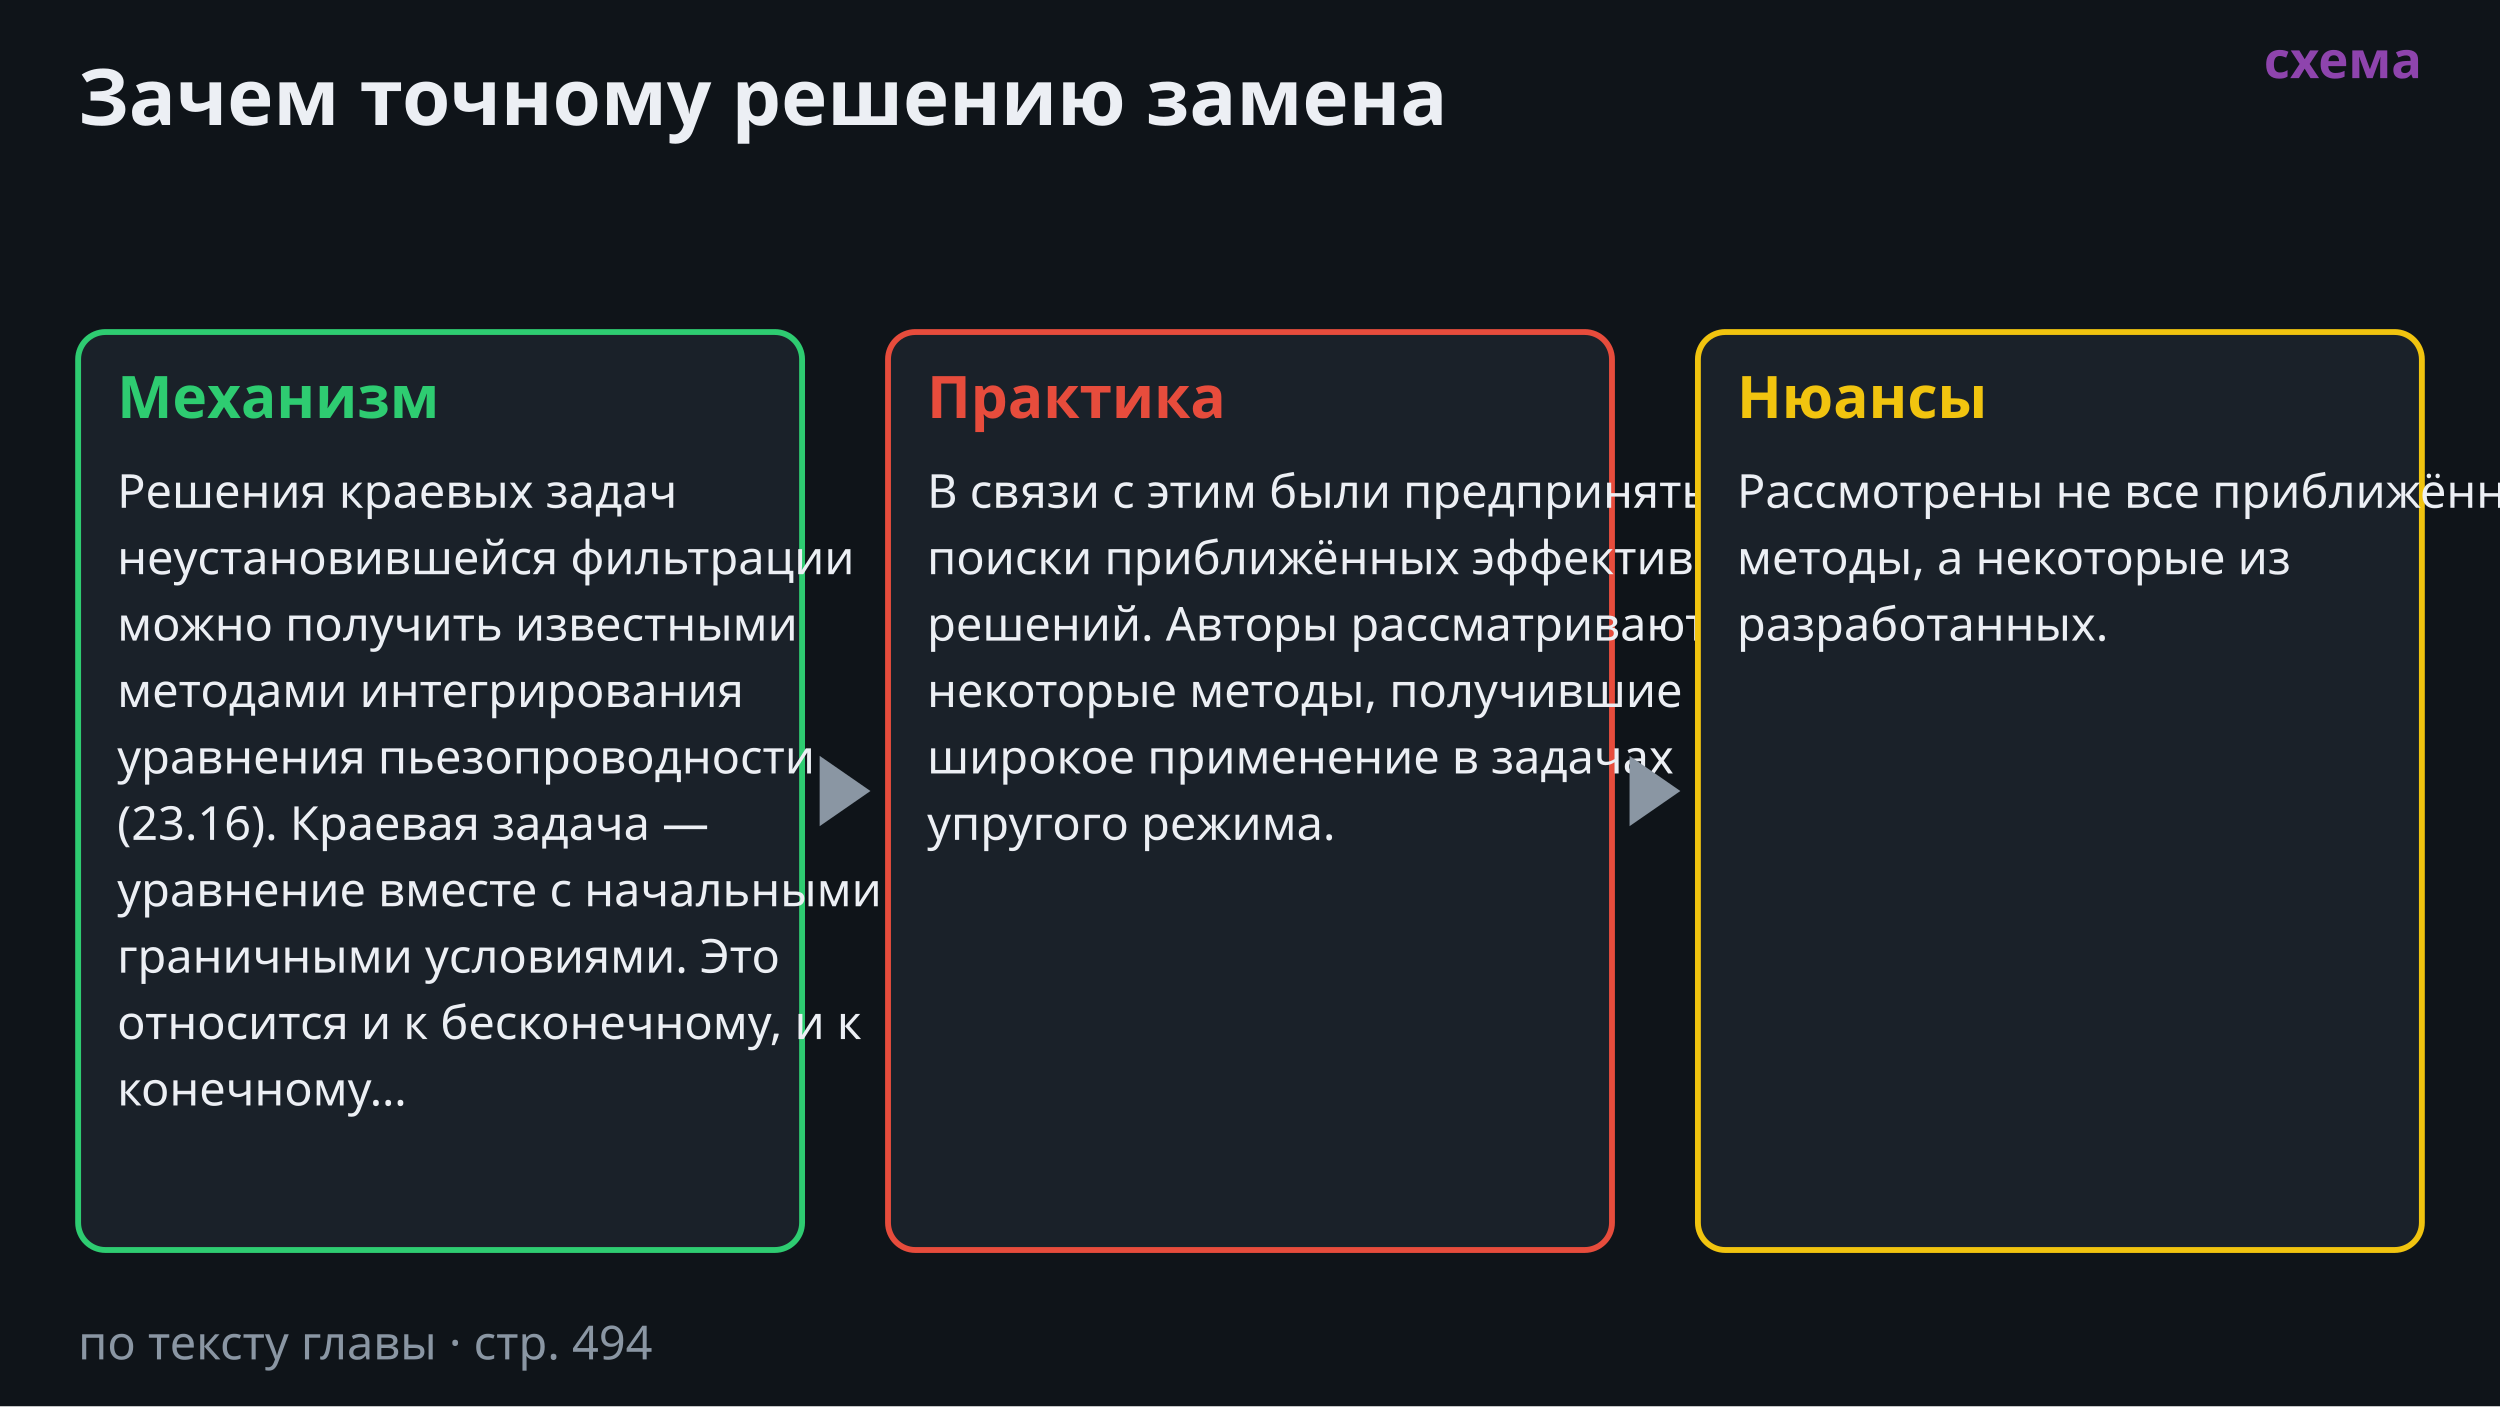
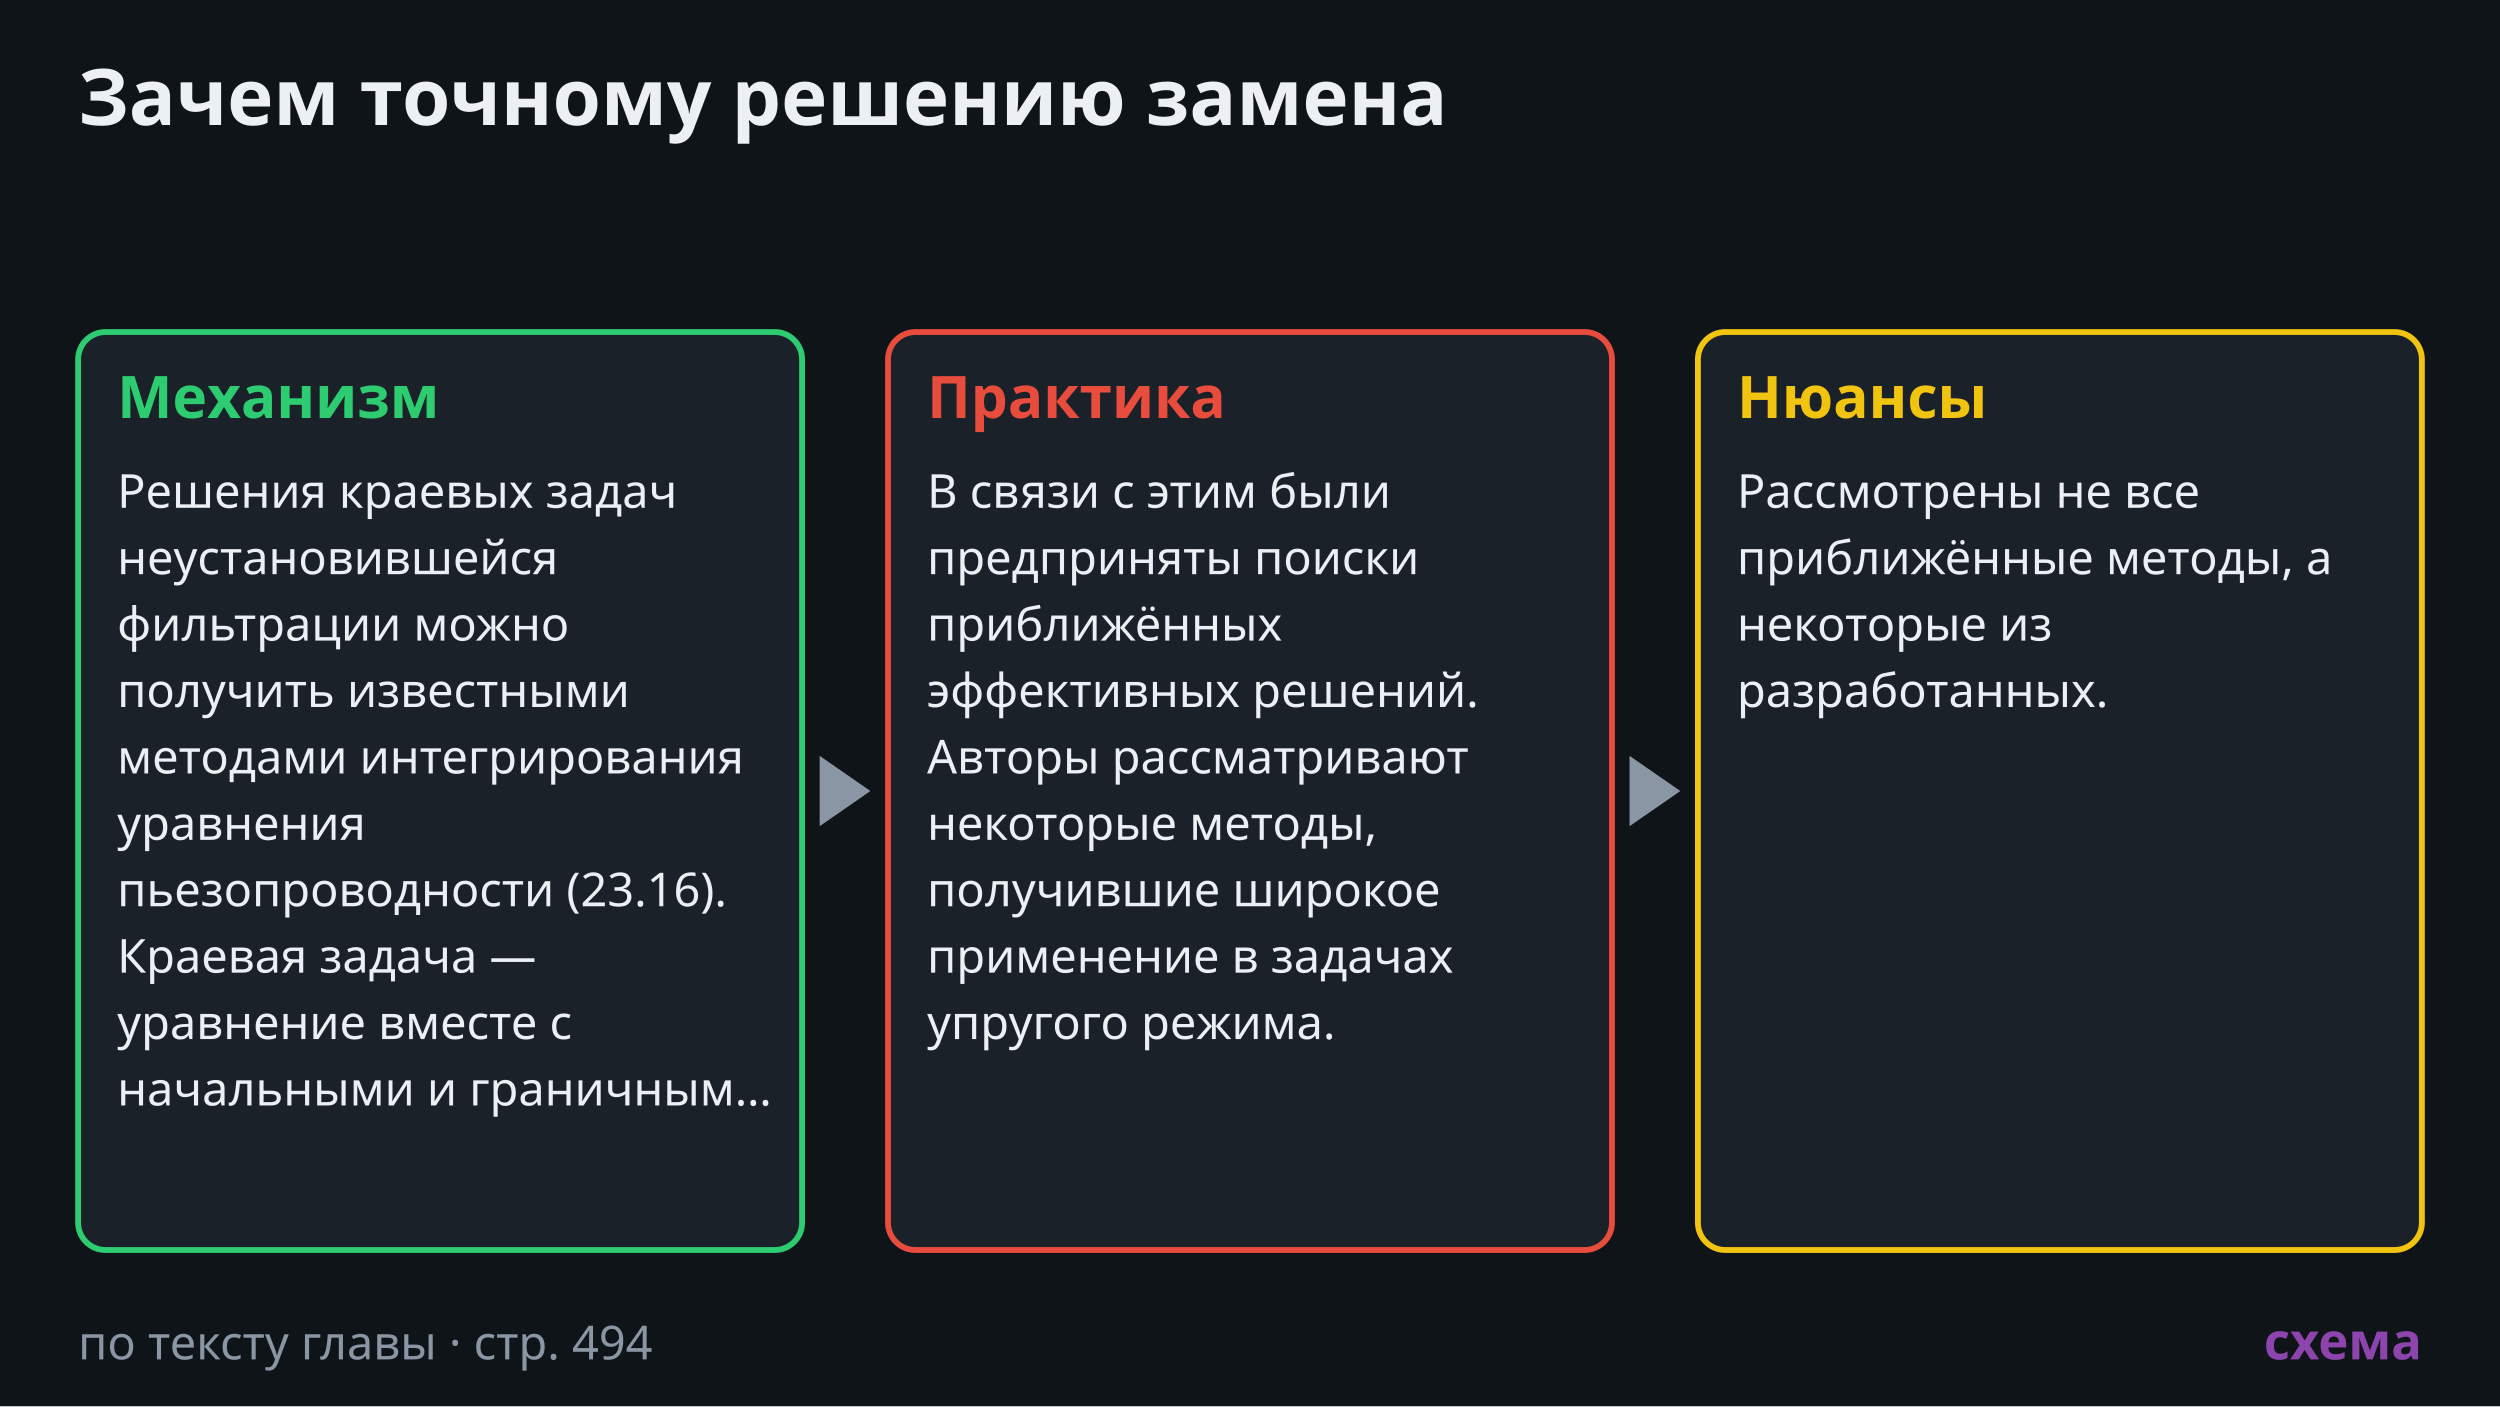
<svg xmlns="http://www.w3.org/2000/svg" viewBox="0 0 1280 720" width="1280" height="720" style="max-width:100%;height:auto">
  <rect width="1280" height="720" fill="#0F1419" />
  <text x="40" y="64" font-family="Segoe UI" font-size="40" font-weight="700" fill="#ECEFF4">Зачем точному решению замена</text>
-   <text x="1240" y="40" text-anchor="end" font-family="Segoe UI" font-size="26" font-weight="700" fill="#8E44AD">схема</text>
+   <text x="1240" y="696" text-anchor="end" font-family="Segoe UI" font-size="26" font-weight="700" fill="#8E44AD">схема</text>
  <rect x="40.0" y="170" width="370.667" height="470" rx="14" fill="#1A2129" stroke="#2ECC71" stroke-width="3" />
  <text x="60.0" y="214" font-family="Segoe UI" font-size="30" font-weight="700" fill="#2ECC71">Механизм</text>
  <text x="60.0" y="260" font-family="Segoe UI" font-size="24" fill="#ECEFF4">Решения краевых задач</text>
-   <text x="60.0" y="294" font-family="Segoe UI" font-size="24" fill="#ECEFF4">неустановившейся фильтрации</text>
-   <text x="60.0" y="328" font-family="Segoe UI" font-size="24" fill="#ECEFF4">можно получить известными</text>
-   <text x="60.0" y="362" font-family="Segoe UI" font-size="24" fill="#ECEFF4">методами интегрирования</text>
-   <text x="60.0" y="396" font-family="Segoe UI" font-size="24" fill="#ECEFF4">уравнения пьезопроводности</text>
-   <text x="60.0" y="430" font-family="Segoe UI" font-size="24" fill="#ECEFF4">(23.16). Краевая задача —</text>
-   <text x="60.0" y="464" font-family="Segoe UI" font-size="24" fill="#ECEFF4">уравнение вместе с начальными и</text>
-   <text x="60.0" y="498" font-family="Segoe UI" font-size="24" fill="#ECEFF4">граничными условиями. Это</text>
-   <text x="60.0" y="532" font-family="Segoe UI" font-size="24" fill="#ECEFF4">относится и к бесконечному, и к</text>
-   <text x="60.0" y="566" font-family="Segoe UI" font-size="24" fill="#ECEFF4">конечному…</text>
+   <text x="60.0" y="294" font-family="Segoe UI" font-size="24" fill="#ECEFF4">неустановившейся</text>
+   <text x="60.0" y="328" font-family="Segoe UI" font-size="24" fill="#ECEFF4">фильтрации можно</text>
+   <text x="60.0" y="362" font-family="Segoe UI" font-size="24" fill="#ECEFF4">получить известными</text>
+   <text x="60.0" y="396" font-family="Segoe UI" font-size="24" fill="#ECEFF4">методами интегрирования</text>
+   <text x="60.0" y="430" font-family="Segoe UI" font-size="24" fill="#ECEFF4">уравнения</text>
+   <text x="60.0" y="464" font-family="Segoe UI" font-size="24" fill="#ECEFF4">пьезопроводности (23.16).</text>
+   <text x="60.0" y="498" font-family="Segoe UI" font-size="24" fill="#ECEFF4">Краевая задача —</text>
+   <text x="60.0" y="532" font-family="Segoe UI" font-size="24" fill="#ECEFF4">уравнение вместе с</text>
+   <text x="60.0" y="566" font-family="Segoe UI" font-size="24" fill="#ECEFF4">начальными и граничным…</text>
  <polygon points="419.667,387 445.667,405 419.667,423" fill="#8A96A3" />
  <rect x="454.667" y="170" width="370.667" height="470" rx="14" fill="#1A2129" stroke="#E74C3C" stroke-width="3" />
  <text x="474.667" y="214" font-family="Segoe UI" font-size="30" font-weight="700" fill="#E74C3C">Практика</text>
-   <text x="474.667" y="260" font-family="Segoe UI" font-size="24" fill="#ECEFF4">В связи с этим были предприняты</text>
-   <text x="474.667" y="294" font-family="Segoe UI" font-size="24" fill="#ECEFF4">поиски приближённых эффективных</text>
-   <text x="474.667" y="328" font-family="Segoe UI" font-size="24" fill="#ECEFF4">решений. Авторы рассматривают</text>
-   <text x="474.667" y="362" font-family="Segoe UI" font-size="24" fill="#ECEFF4">некоторые методы, получившие</text>
-   <text x="474.667" y="396" font-family="Segoe UI" font-size="24" fill="#ECEFF4">широкое применение в задачах</text>
-   <text x="474.667" y="430" font-family="Segoe UI" font-size="24" fill="#ECEFF4">упругого режима.</text>
+   <text x="474.667" y="260" font-family="Segoe UI" font-size="24" fill="#ECEFF4">В связи с этим были</text>
+   <text x="474.667" y="294" font-family="Segoe UI" font-size="24" fill="#ECEFF4">предприняты поиски</text>
+   <text x="474.667" y="328" font-family="Segoe UI" font-size="24" fill="#ECEFF4">приближённых</text>
+   <text x="474.667" y="362" font-family="Segoe UI" font-size="24" fill="#ECEFF4">эффективных решений.</text>
+   <text x="474.667" y="396" font-family="Segoe UI" font-size="24" fill="#ECEFF4">Авторы рассматривают</text>
+   <text x="474.667" y="430" font-family="Segoe UI" font-size="24" fill="#ECEFF4">некоторые методы,</text>
+   <text x="474.667" y="464" font-family="Segoe UI" font-size="24" fill="#ECEFF4">получившие широкое</text>
+   <text x="474.667" y="498" font-family="Segoe UI" font-size="24" fill="#ECEFF4">применение в задачах</text>
+   <text x="474.667" y="532" font-family="Segoe UI" font-size="24" fill="#ECEFF4">упругого режима.</text>
  <polygon points="834.333,387 860.333,405 834.333,423" fill="#8A96A3" />
  <rect x="869.333" y="170" width="370.667" height="470" rx="14" fill="#1A2129" stroke="#F1C40F" stroke-width="3" />
  <text x="889.333" y="214" font-family="Segoe UI" font-size="30" font-weight="700" fill="#F1C40F">Нюансы</text>
-   <text x="889.333" y="260" font-family="Segoe UI" font-size="24" fill="#ECEFF4">Рассмотрены не все приближённые</text>
-   <text x="889.333" y="294" font-family="Segoe UI" font-size="24" fill="#ECEFF4">методы, а некоторые из</text>
-   <text x="889.333" y="328" font-family="Segoe UI" font-size="24" fill="#ECEFF4">разработанных.</text>
+   <text x="889.333" y="260" font-family="Segoe UI" font-size="24" fill="#ECEFF4">Рассмотрены не все</text>
+   <text x="889.333" y="294" font-family="Segoe UI" font-size="24" fill="#ECEFF4">приближённые методы, а</text>
+   <text x="889.333" y="328" font-family="Segoe UI" font-size="24" fill="#ECEFF4">некоторые из</text>
+   <text x="889.333" y="362" font-family="Segoe UI" font-size="24" fill="#ECEFF4">разработанных.</text>
  <text x="40" y="696" font-family="Segoe UI" font-size="24" fill="#8A96A3">по тексту главы · стр. 494</text>
</svg>
